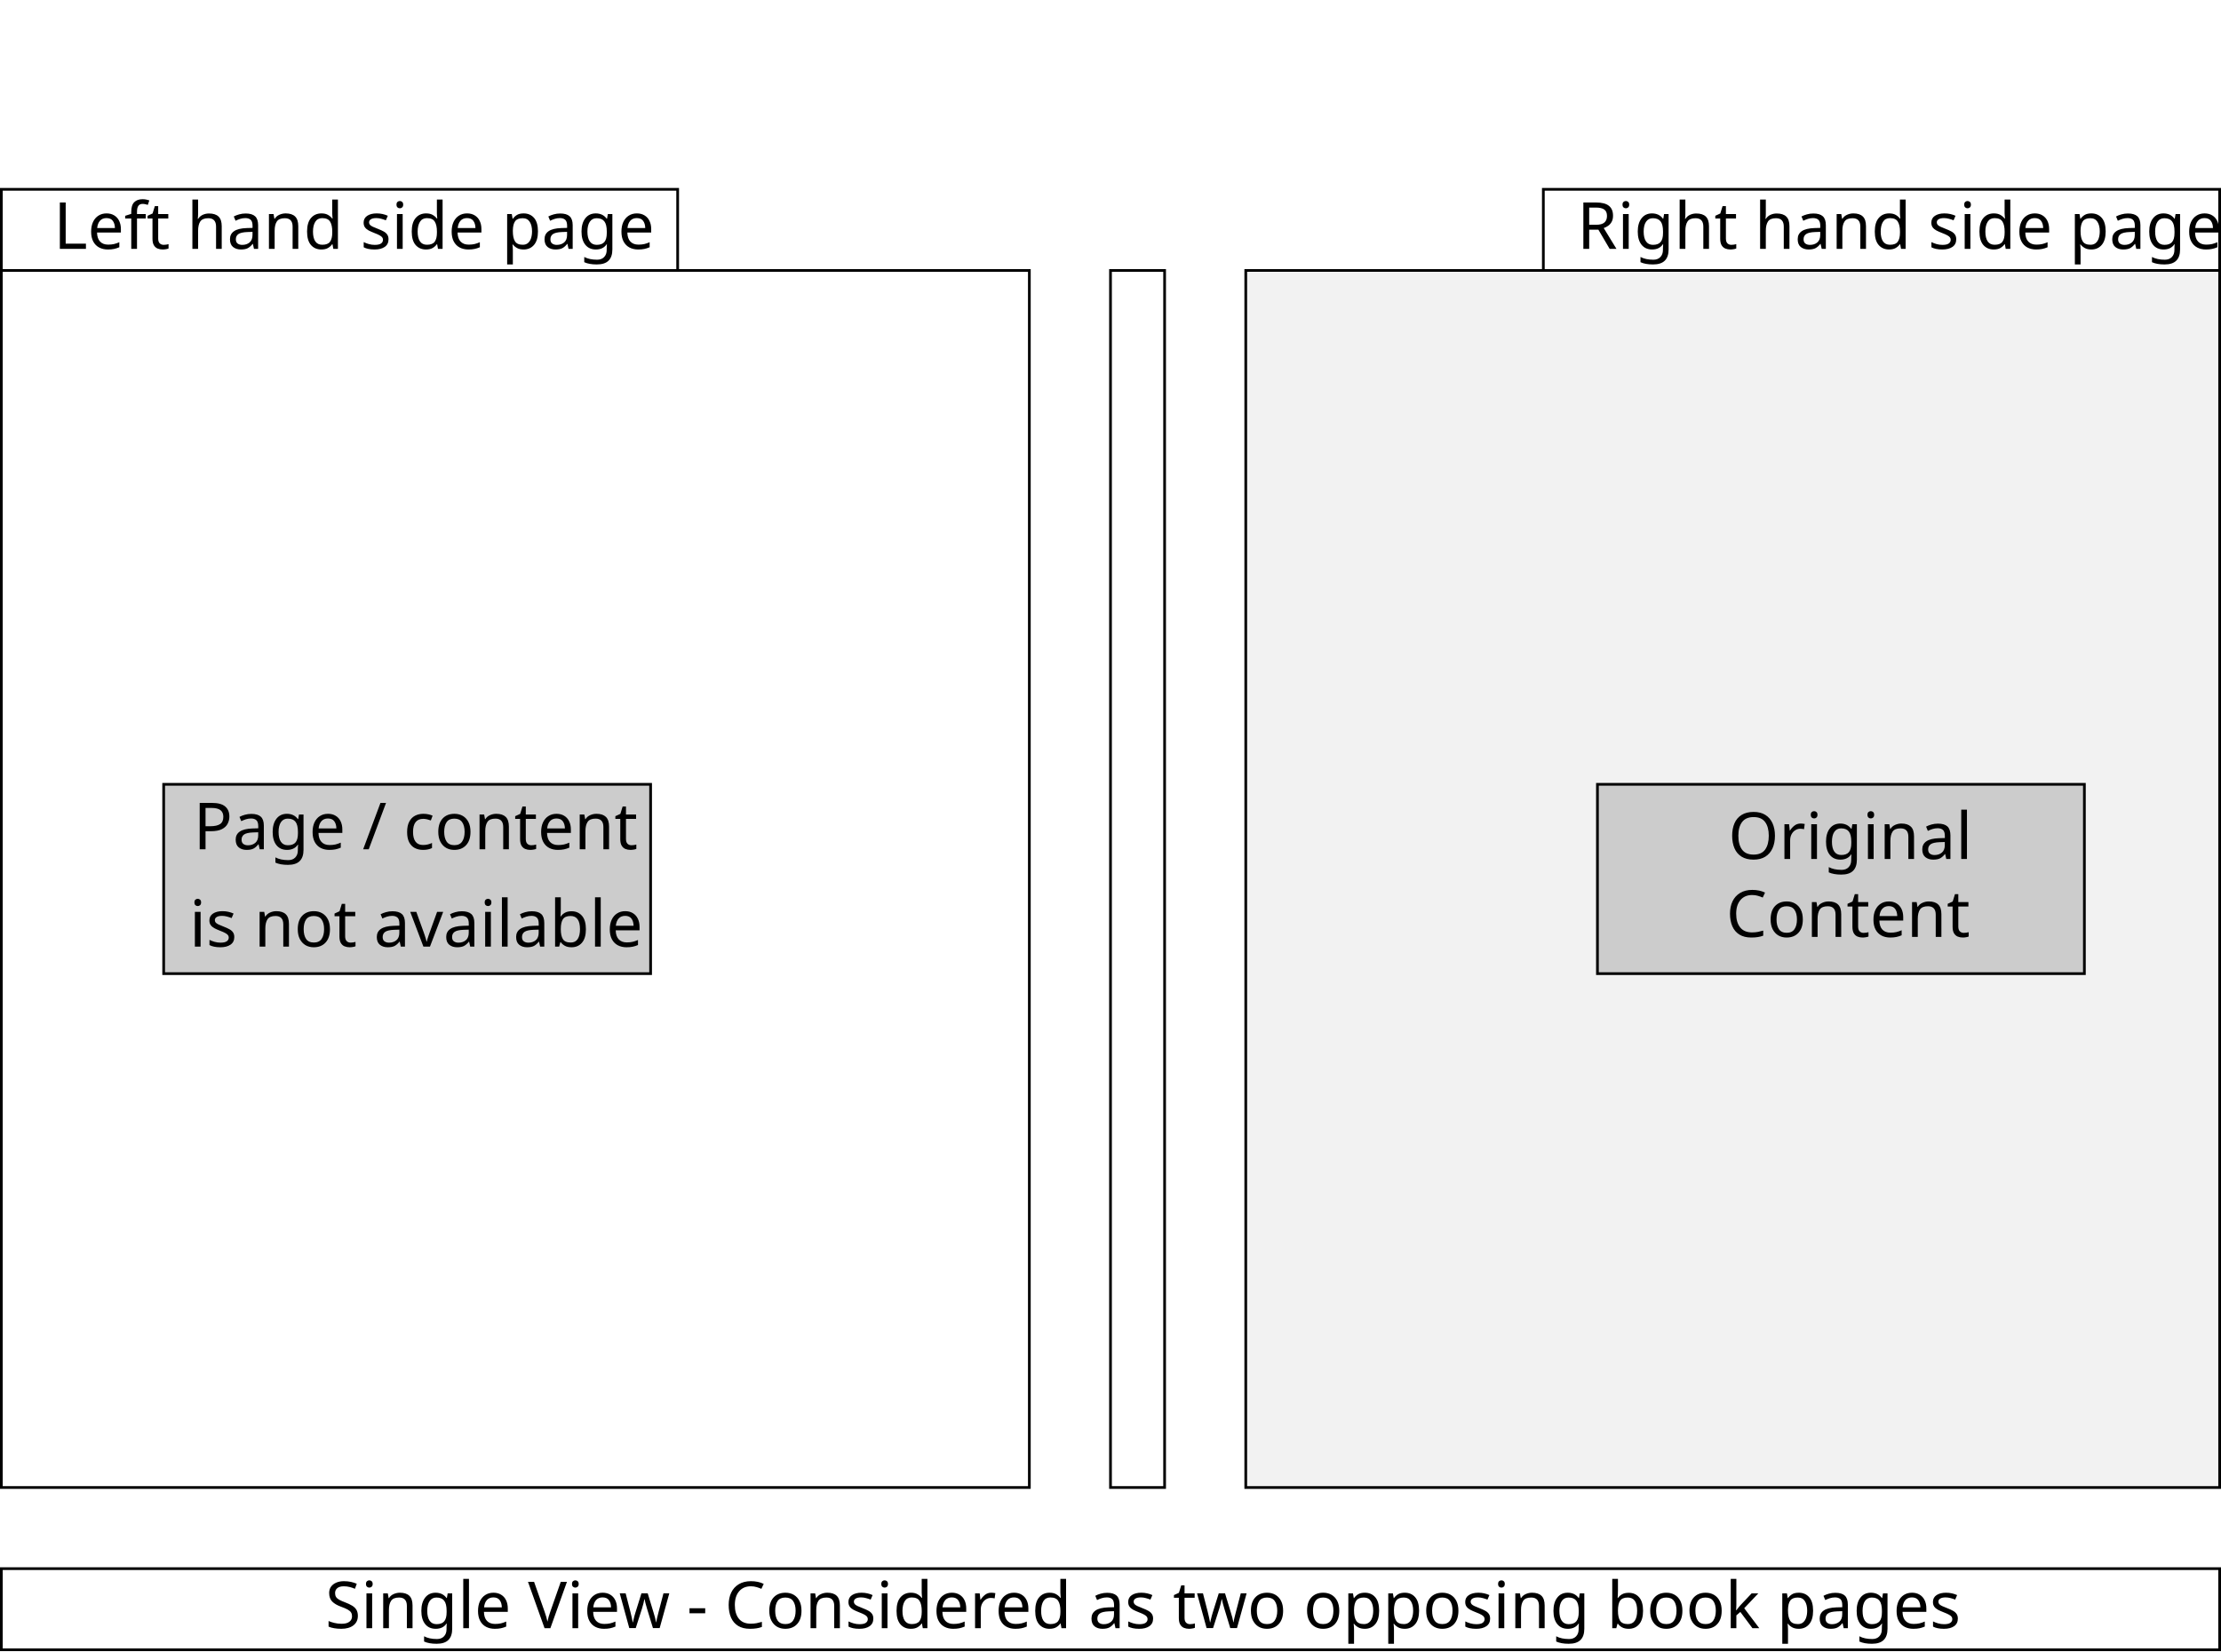
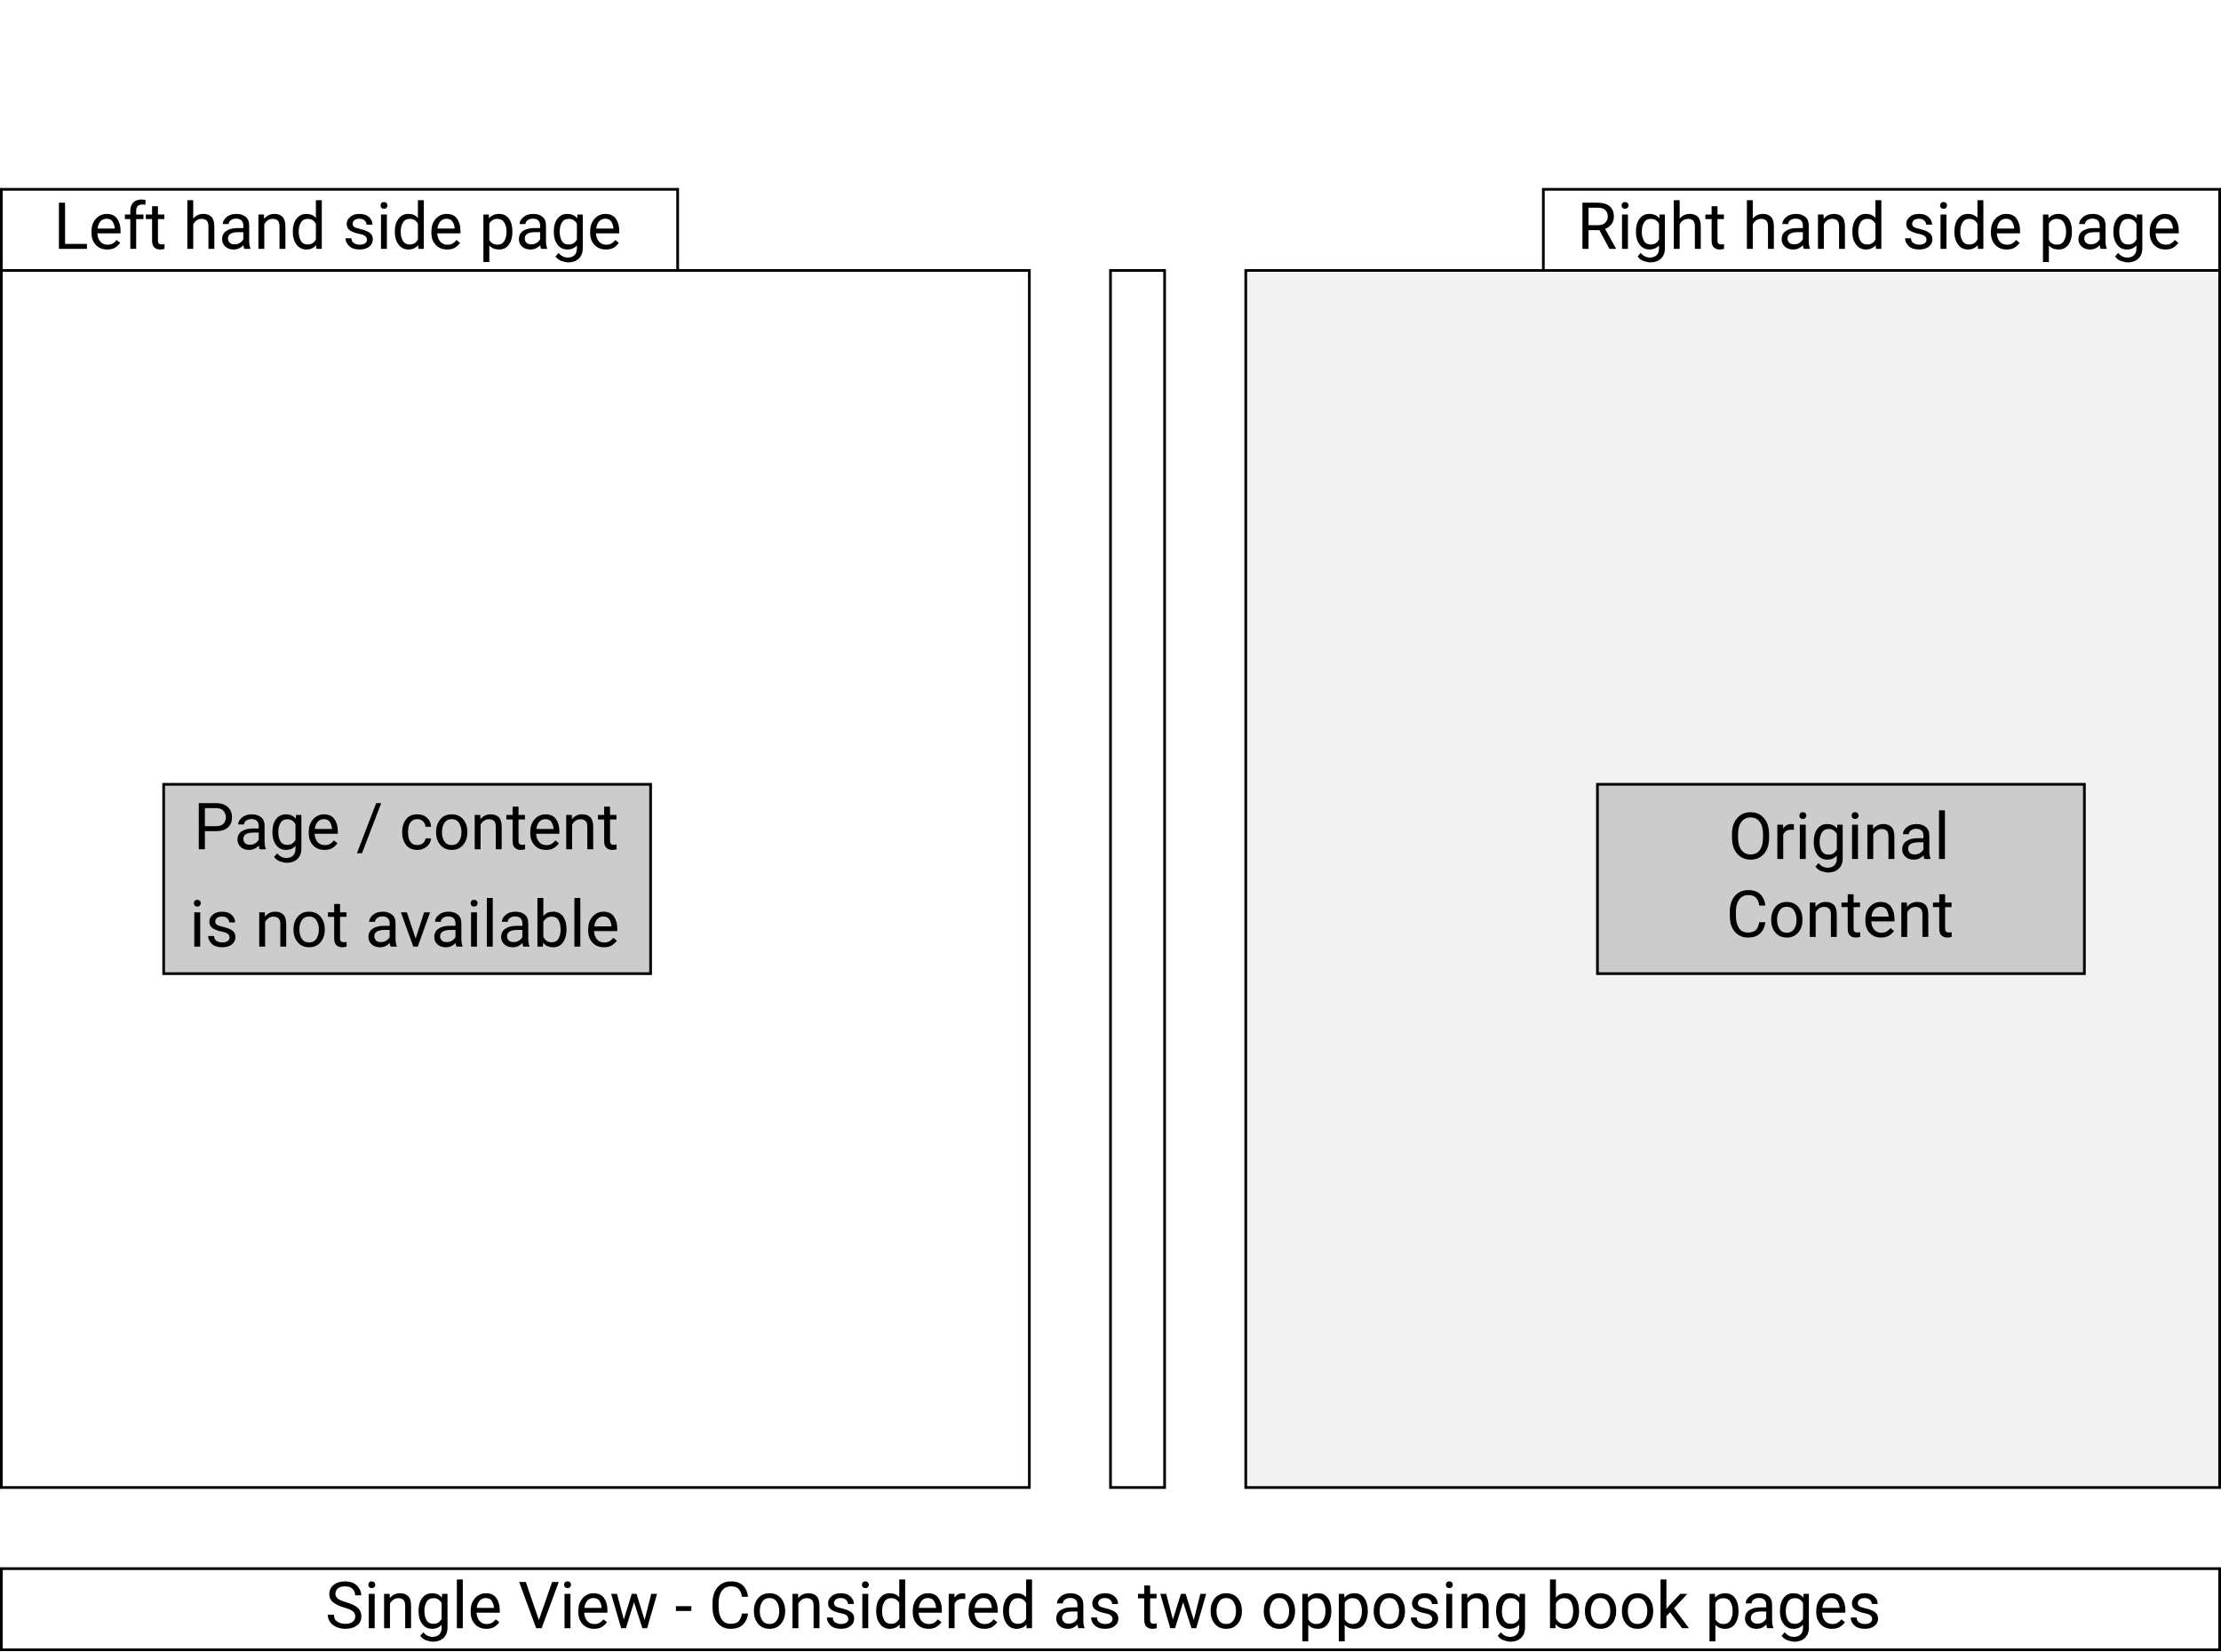
<svg xmlns="http://www.w3.org/2000/svg" version="1.1" id="Layer_1" x="0px" y="0px" viewBox="0 0 821 610.5" style="enable-background:new 0 0 821 610.5;" xml:space="preserve">
  <style type="text/css">
- 	.st0{font-family:'Roboto-Medium';}
+ 	.st0{font-family:Roboto;}
	.st1{font-size:24px;}
	.st2{fill:none;stroke:#000000;stroke-miterlimit:10;}
	.st3{fill:#CCCCCC;stroke:#000000;stroke-miterlimit:10;}
	.st4{fill:#F2F2F2;stroke:#000000;stroke-miterlimit:10;}
</style>
  <g>
    <text transform="matrix(1 0 0 1 19.7969 92.0135)" class="st0 st1">Left hand side page</text>
    <rect x="0.5" y="70" class="st2" width="250" height="30" />
  </g>
  <g>
    <rect x="0.5" y="100" class="st2" width="380" height="450" />
    <g>
      <rect x="60.5" y="290" class="st3" width="180" height="70" />
      <text transform="matrix(1 0 0 1 71.4923 314.014)">
        <tspan x="0" y="0" class="st0 st1">Page / content</tspan>
        <tspan x="-1.5" y="36" class="st0 st1">is not available</tspan>
      </text>
    </g>
  </g>
  <g>
    <rect x="410.5" y="100" class="st2" width="20" height="450" />
  </g>
  <g>
    <g>
      <rect x="0.5" y="580" class="st2" width="820" height="30" />
    </g>
    <text transform="matrix(1 0 0 1 120.2386 602.0135)" class="st0 st1">Single View - Considered as two opposing book pages</text>
  </g>
  <g>
    <text transform="matrix(1 0 0 1 582.9651 92.0136)" class="st0 st1">Right hand side page</text>
    <rect x="570.5" y="70" class="st2" width="250" height="30" />
  </g>
  <g>
    <rect x="460.5" y="100" transform="matrix(-1 -4.792046e-11 4.792046e-11 -1 1281 650)" class="st4" width="360" height="450" />
    <g>
      <rect x="590.5" y="290" class="st3" width="180" height="70" />
      <text transform="matrix(1 0 0 1 638.8338 317.6136)">
        <tspan x="0" y="0" class="st0 st1">Original</tspan>
        <tspan x="-0.8" y="28.8" class="st0 st1">Content</tspan>
      </text>
    </g>
  </g>
</svg>
